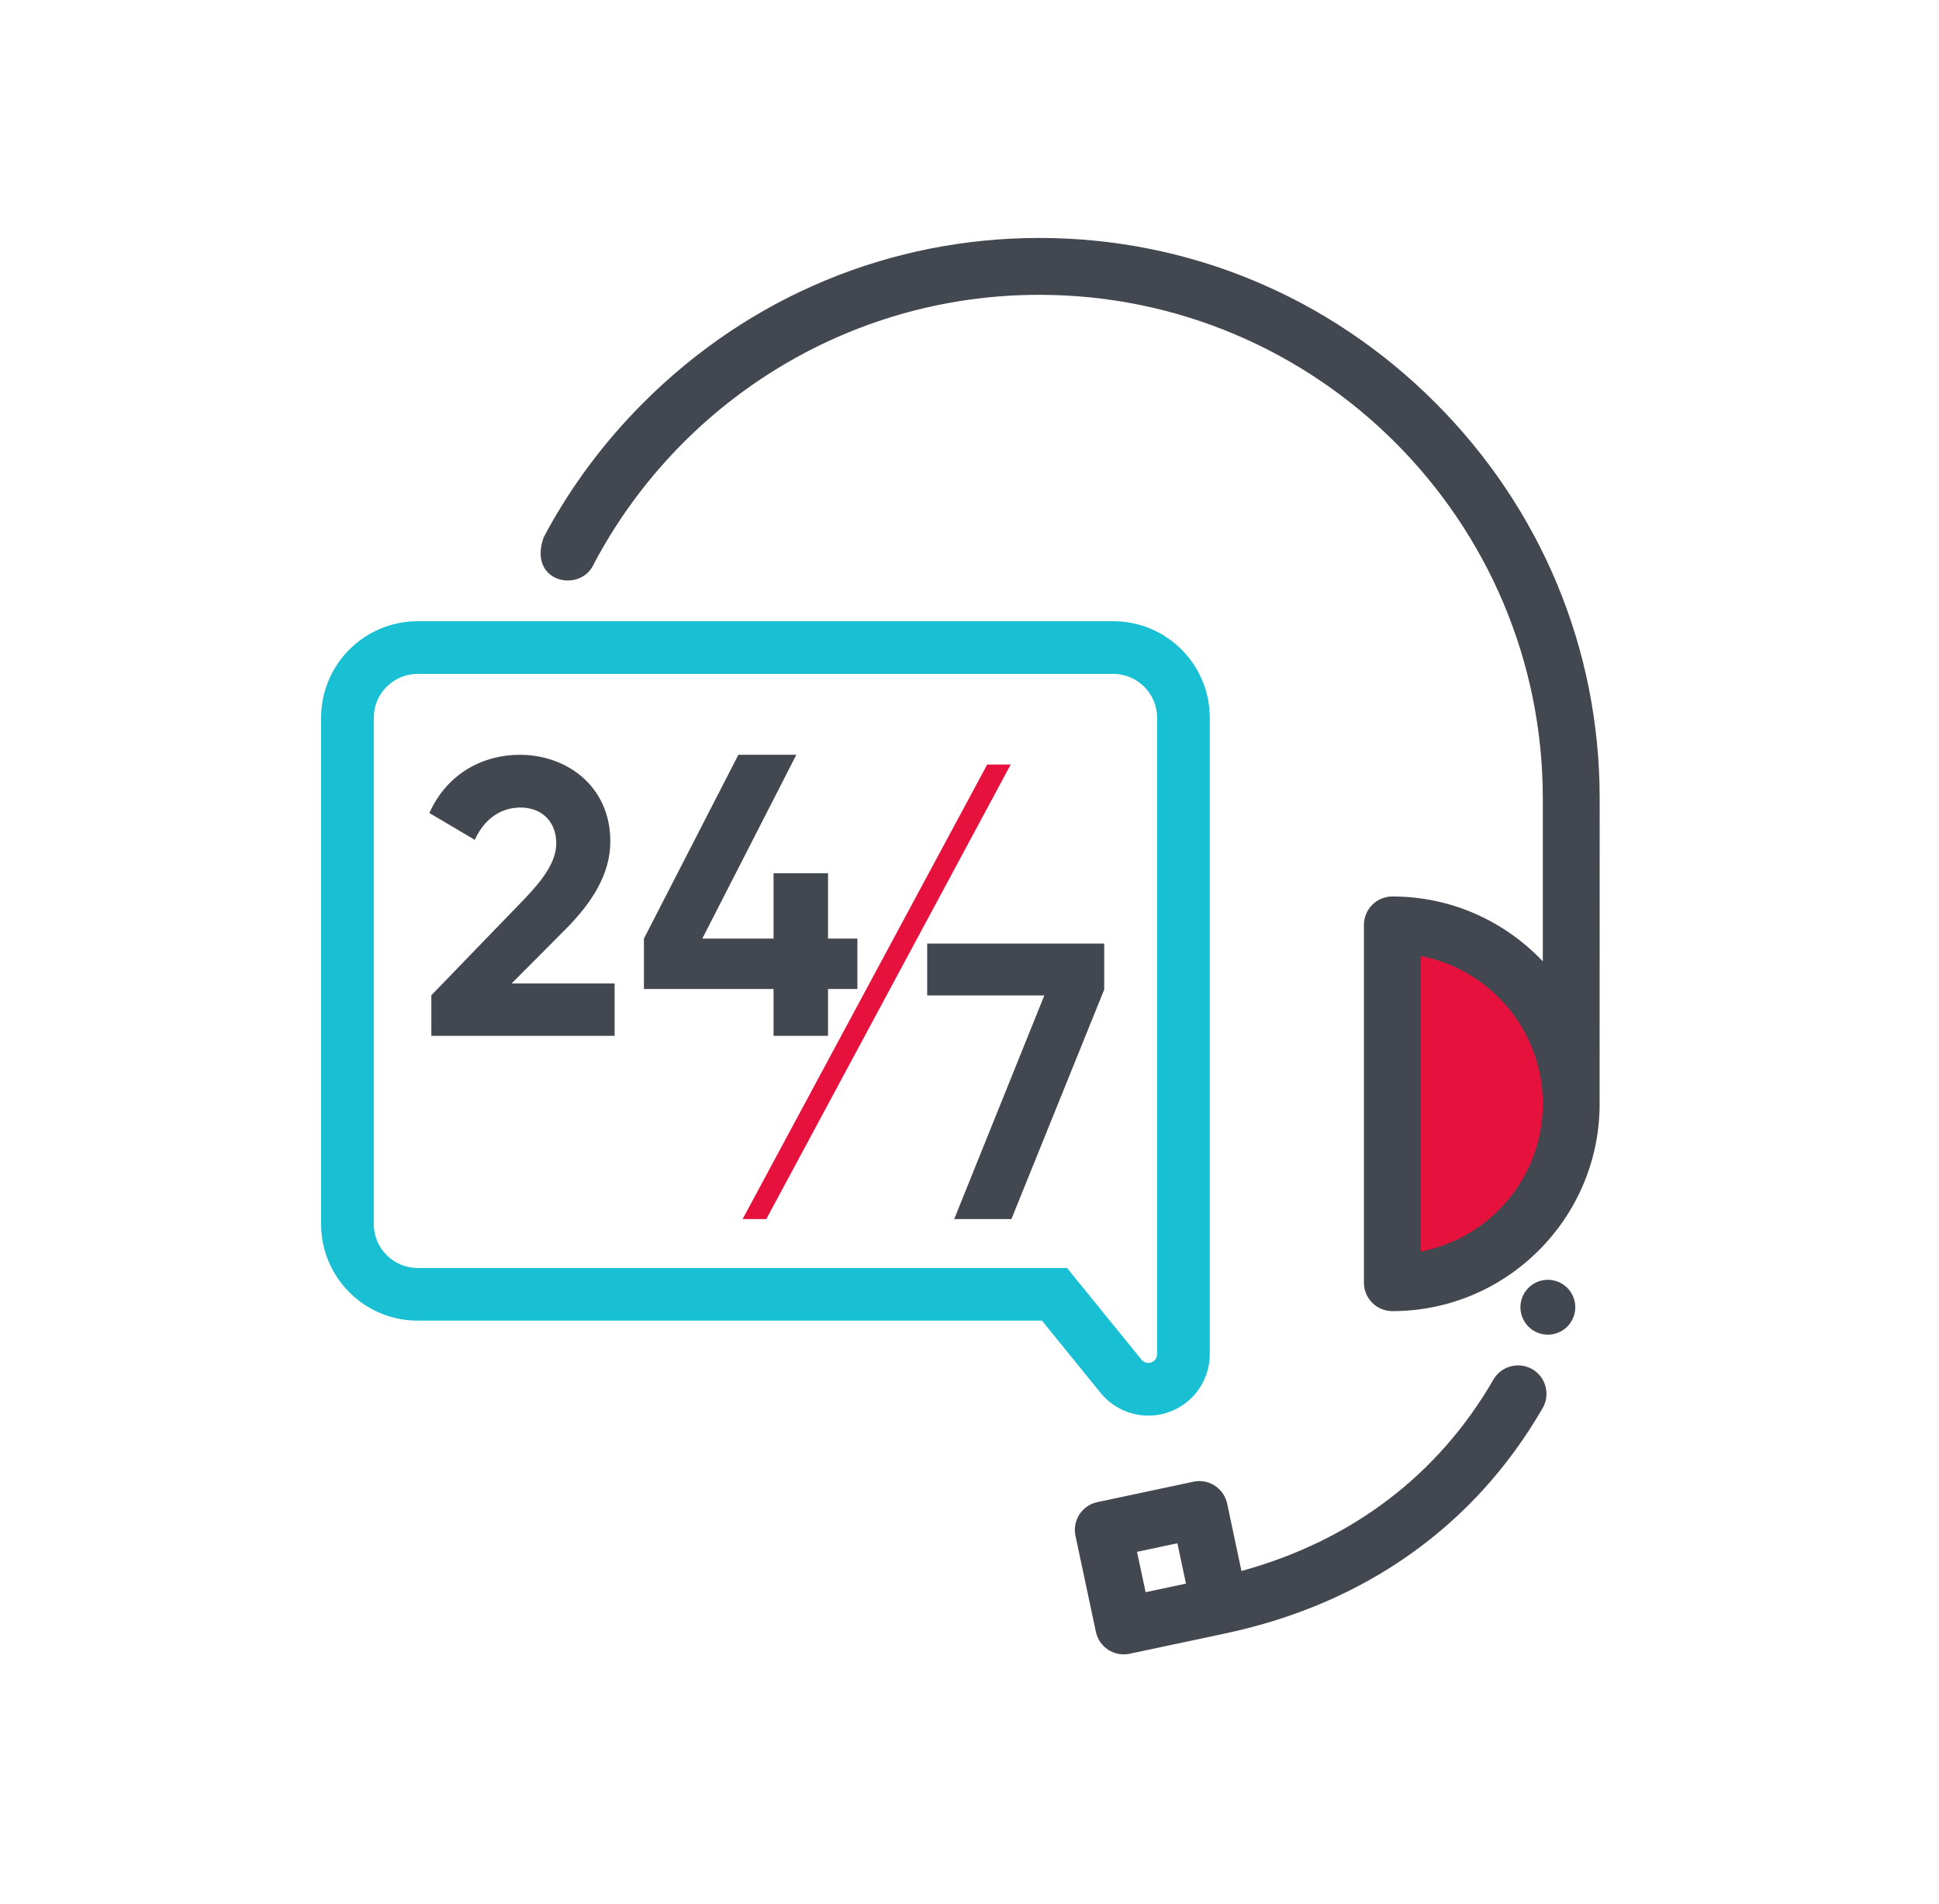
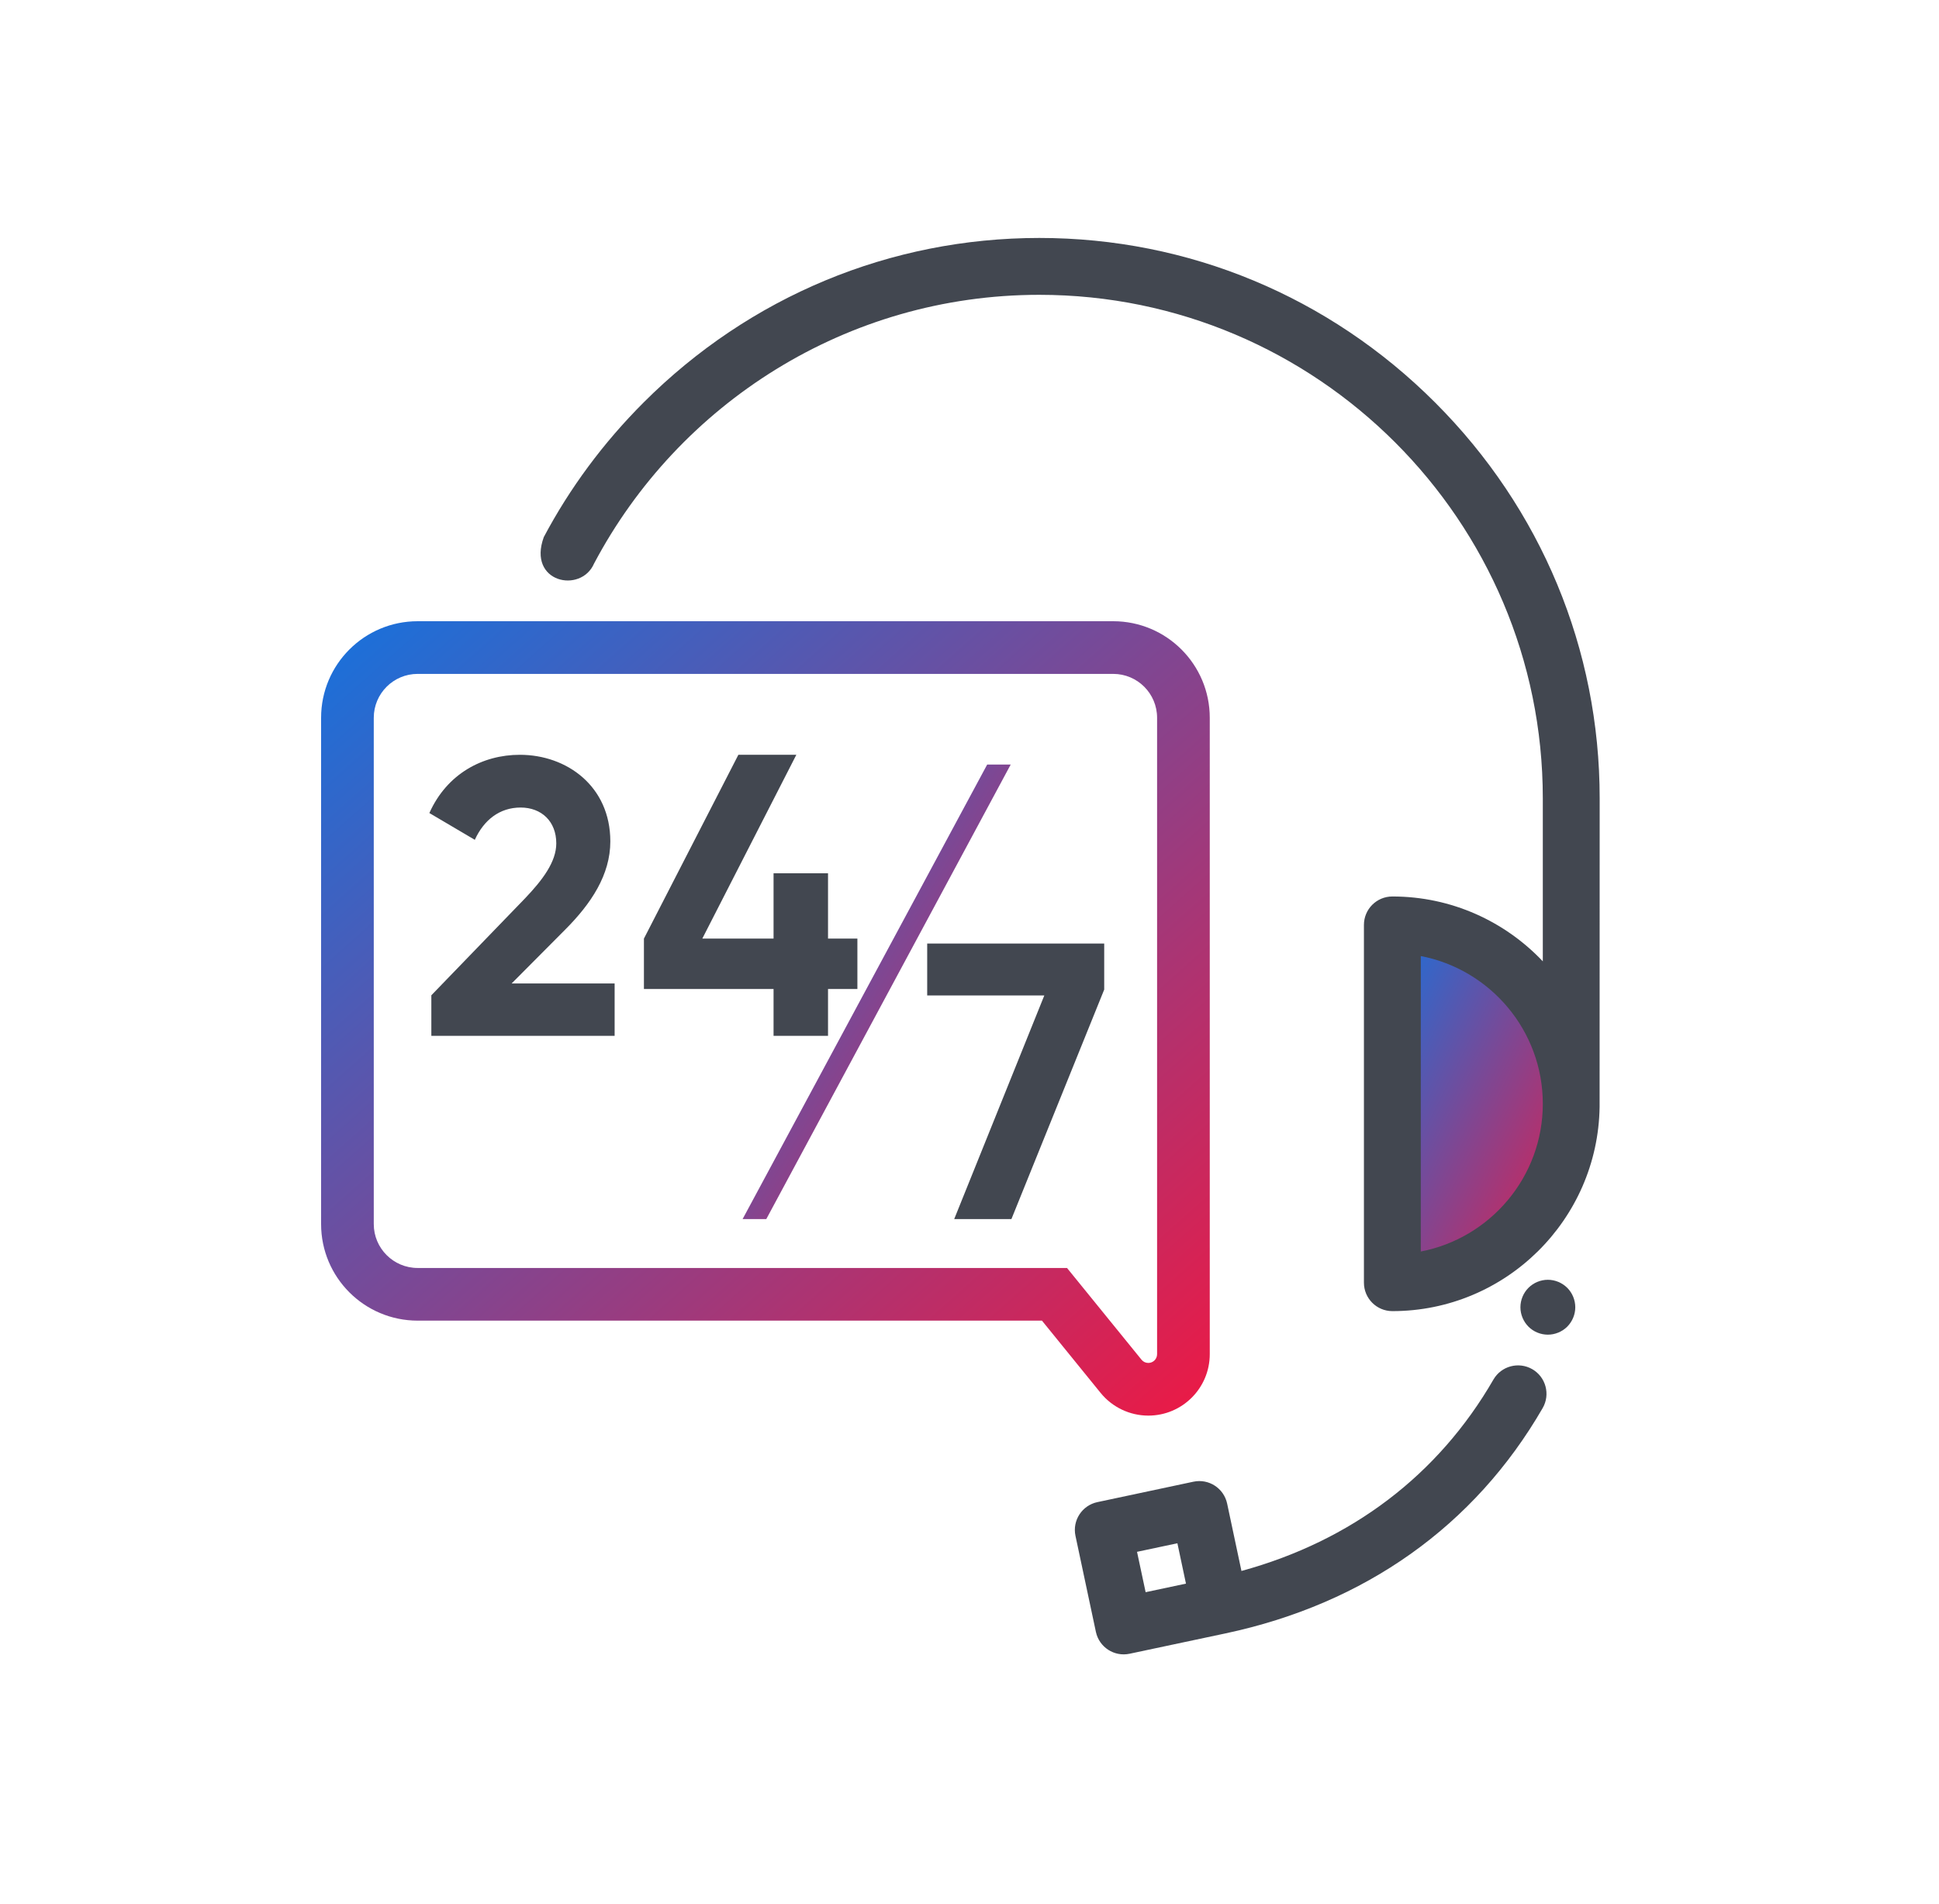
<svg xmlns="http://www.w3.org/2000/svg" width="55" height="54" viewBox="0 0 55 54" fill="none">
-   <path fill-rule="evenodd" clip-rule="evenodd" d="M39.495 36.385C42.297 36.385 44.569 34.113 44.569 31.311C44.569 28.508 42.297 26.236 39.495 26.236V36.385Z" fill="#E6123D" />
+   <defs>
+     <linearGradient id="mixplusBrand" x1="0%" y1="0%" x2="100%" y2="100%">
+       <stop offset="0%" stop-color="#1672dd" />
+       <stop offset="100%" stop-color="#ed1944" />
+     </linearGradient>
+   </defs>
+   <path fill-rule="evenodd" clip-rule="evenodd" d="M39.495 36.385C42.297 36.385 44.569 34.113 44.569 31.311C44.569 28.508 42.297 26.236 39.495 26.236V36.385Z" fill="url(#mixplusBrand)" />
  <path fill-rule="evenodd" clip-rule="evenodd" d="M40.301 35.501V27.12C42.27 27.498 43.762 29.233 43.762 31.311C43.762 33.388 42.27 35.123 40.301 35.501ZM40.707 11.418C37.697 8.408 33.71 6.75 29.481 6.75C25.252 6.75 21.265 8.408 18.255 11.418C17.11 12.563 16.161 13.848 15.425 15.235C14.951 16.529 16.48 16.845 16.851 15.985C19.248 11.456 24.01 8.363 29.481 8.363C37.356 8.363 43.762 14.77 43.762 22.644V27.27C42.69 26.138 41.174 25.43 39.495 25.43C39.049 25.43 38.688 25.791 38.688 26.236V36.385C38.688 36.831 39.049 37.192 39.495 37.192C42.707 37.192 45.325 34.602 45.373 31.401C45.374 31.391 45.375 28.472 45.375 22.644C45.375 18.416 43.718 14.429 40.707 11.418Z" fill="#424750" />
  <path fill-rule="evenodd" clip-rule="evenodd" d="M43.905 36.303C43.7 36.303 43.499 36.387 43.355 36.531C43.21 36.676 43.127 36.877 43.127 37.083C43.127 37.286 43.21 37.487 43.355 37.633C43.499 37.777 43.7 37.86 43.905 37.86C44.109 37.86 44.31 37.777 44.455 37.633C44.6 37.487 44.683 37.287 44.683 37.083C44.683 36.877 44.6 36.676 44.455 36.531C44.31 36.387 44.109 36.303 43.905 36.303Z" fill="#424750" />
  <path fill-rule="evenodd" clip-rule="evenodd" d="M32.252 44.02L33.397 43.777L33.64 44.922L32.496 45.165L32.252 44.02ZM43.463 38.839C43.077 38.617 42.583 38.749 42.361 39.134C40.795 41.845 38.334 43.709 35.214 44.563L34.808 42.652C34.715 42.216 34.287 41.938 33.851 42.031L31.128 42.61C30.692 42.702 30.413 43.131 30.506 43.567L31.085 46.29C31.178 46.726 31.606 47.004 32.042 46.911L34.765 46.333C38.718 45.492 41.828 43.282 43.758 39.942C43.981 39.556 43.849 39.062 43.463 38.839Z" fill="#424750" />
-   <path fill-rule="evenodd" clip-rule="evenodd" d="M11.847 37.462C10.334 37.462 9.108 36.235 9.108 34.723V20.361C9.108 18.848 10.334 17.622 11.847 17.622H31.576C33.089 17.622 34.315 18.848 34.315 20.361V38.413C34.315 39.376 33.535 40.156 32.572 40.156C32.047 40.156 31.55 39.919 31.219 39.512L29.555 37.462H11.847ZM11.847 19.116C11.16 19.116 10.602 19.673 10.602 20.361V34.723C10.602 35.41 11.16 35.968 11.847 35.968H30.266L32.379 38.57C32.426 38.629 32.497 38.662 32.572 38.662C32.71 38.662 32.821 38.551 32.821 38.413V20.361C32.821 19.673 32.264 19.116 31.576 19.116H11.847Z" fill="#19BFD3" />
+   <path fill-rule="evenodd" clip-rule="evenodd" d="M11.847 37.462C10.334 37.462 9.108 36.235 9.108 34.723V20.361C9.108 18.848 10.334 17.622 11.847 17.622H31.576C33.089 17.622 34.315 18.848 34.315 20.361V38.413C34.315 39.376 33.535 40.156 32.572 40.156C32.047 40.156 31.55 39.919 31.219 39.512L29.555 37.462H11.847ZM11.847 19.116C11.16 19.116 10.602 19.673 10.602 20.361V34.723C10.602 35.41 11.16 35.968 11.847 35.968H30.266L32.379 38.57C32.426 38.629 32.497 38.662 32.572 38.662C32.71 38.662 32.821 38.551 32.821 38.413V20.361C32.821 19.673 32.264 19.116 31.576 19.116H11.847Z" fill="url(#mixplusBrand)" />
  <path fill-rule="evenodd" clip-rule="evenodd" d="M26.3 26.765H31.321V28.071L28.689 34.581H27.066L29.622 28.238H26.3V26.765ZM24.32 26.625V28.055H23.487V29.383H21.942V28.055H18.265V26.625L20.944 21.411H22.588L19.921 26.625H21.942V24.772H23.487V26.625H24.32ZM12.235 29.383V28.233L14.89 25.486C15.39 24.962 15.779 24.448 15.779 23.923C15.779 23.298 15.357 22.907 14.768 22.907C14.168 22.907 13.723 23.264 13.468 23.823L12.179 23.063C12.679 21.947 13.69 21.411 14.746 21.411C16.079 21.411 17.312 22.304 17.312 23.867C17.312 24.816 16.768 25.632 16.034 26.368L14.512 27.898H17.434V29.383H12.235Z" fill="#424750" />
-   <path fill-rule="evenodd" clip-rule="evenodd" d="M28.002 21.687L21.064 34.581H21.736L28.669 21.687H28.002Z" fill="#E6123D" />
+   <path fill-rule="evenodd" clip-rule="evenodd" d="M28.002 21.687L21.064 34.581H21.736L28.669 21.687H28.002Z" fill="url(#mixplusBrand)" />
</svg>
